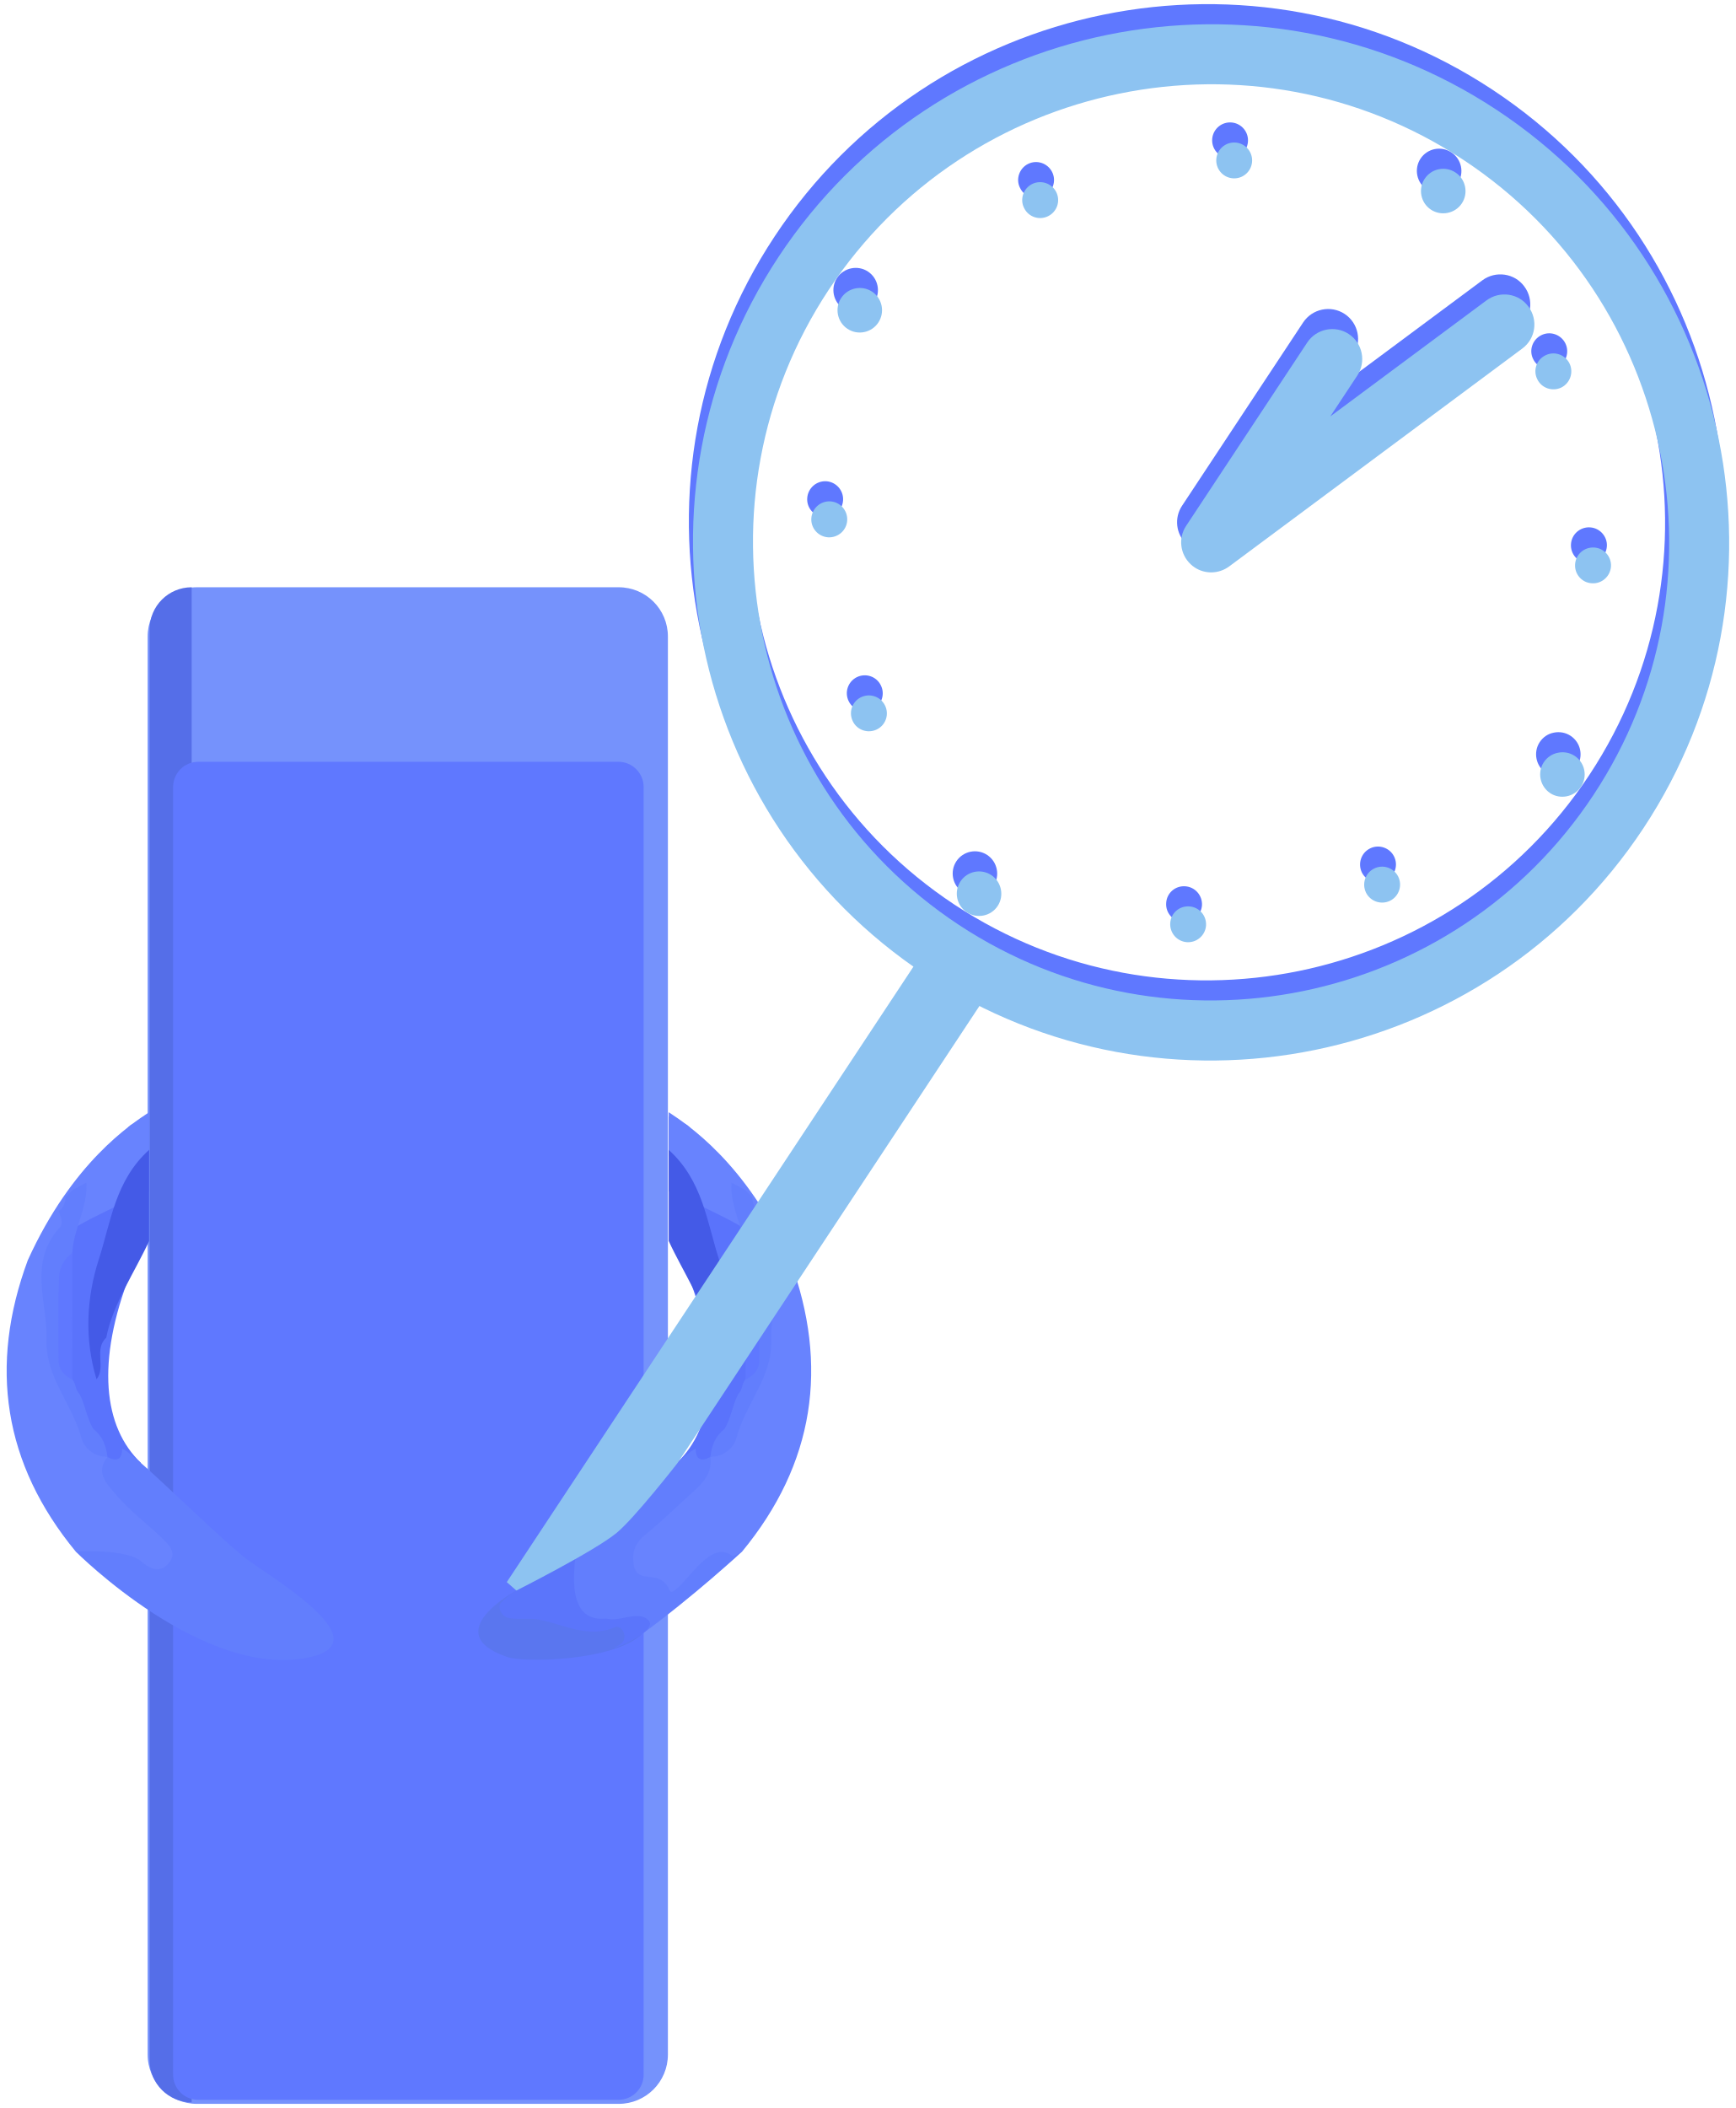
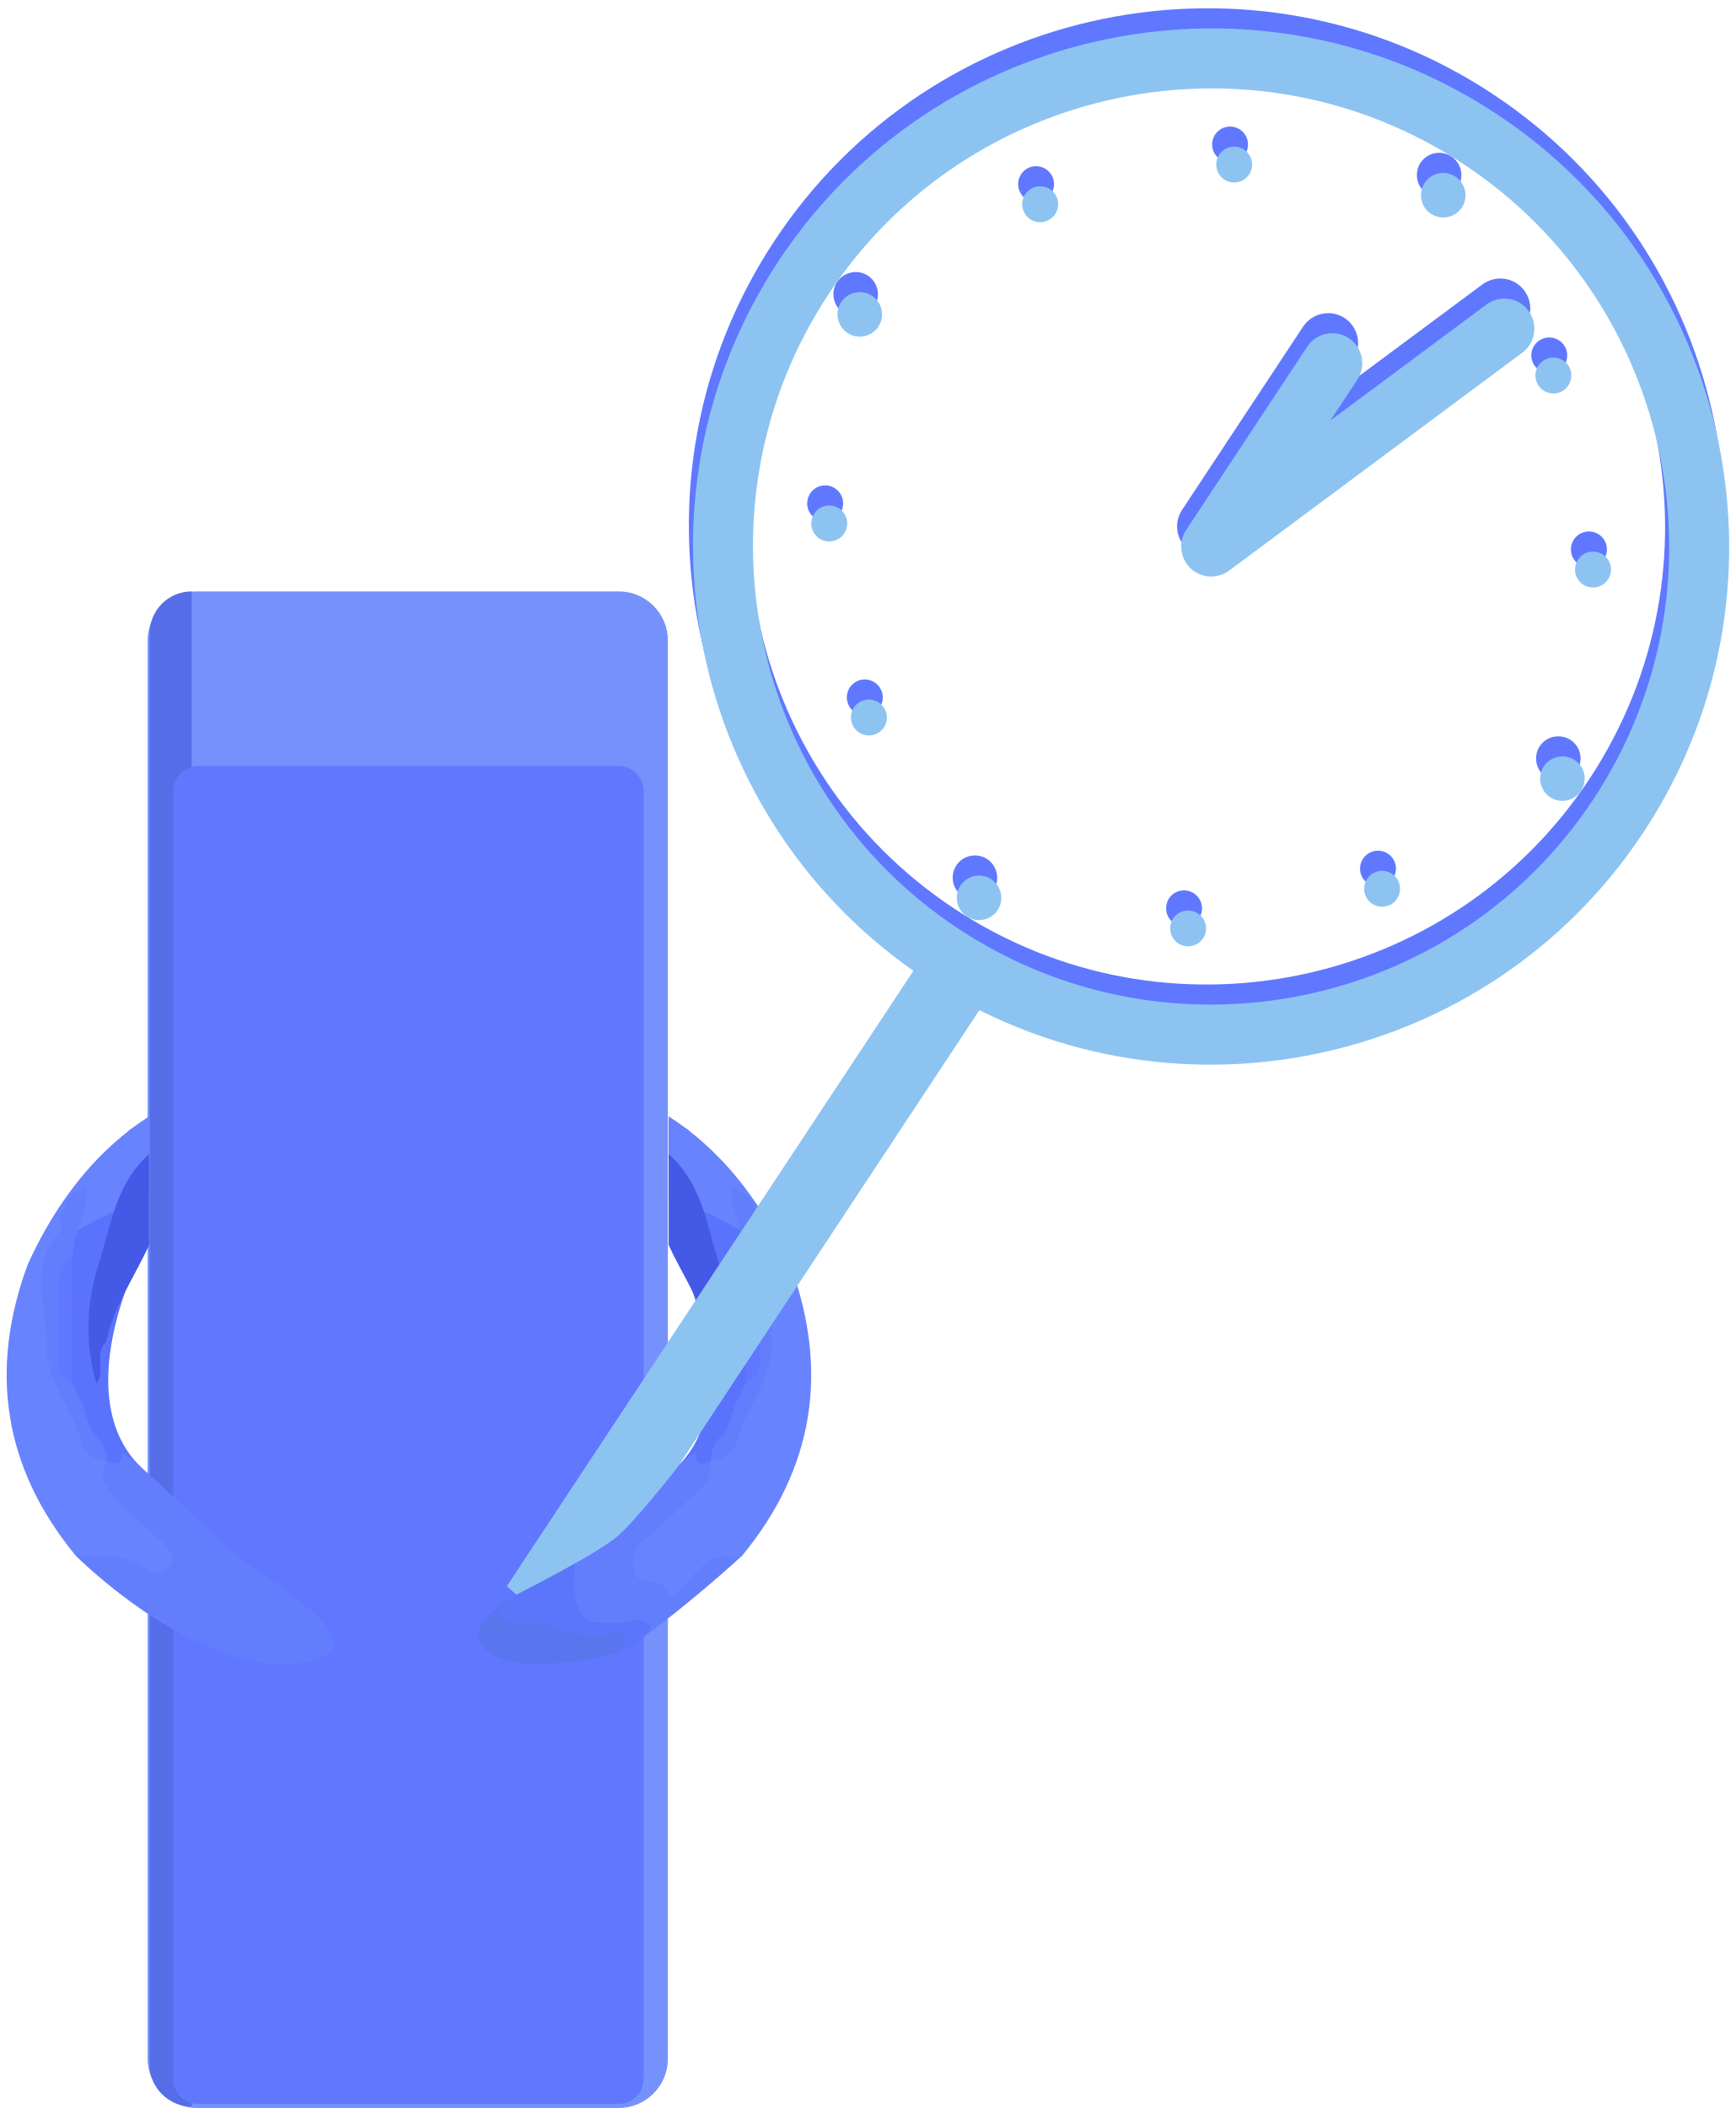
<svg xmlns="http://www.w3.org/2000/svg" version="1.1" id="Layer_1" x="0px" y="0px" width="70px" height="85px" viewBox="0 0 70 85" enable-background="new 0 0 70 85" xml:space="preserve">
  <g>
-     <path fill-rule="evenodd" clip-rule="evenodd" fill="#7592FC" d="M5.954,82.843c0,1.102,0.889,1.99,1.986,1.99h17.008   c1.098,0,1.986-0.889,1.986-1.99V25.666c0-1.101-0.889-1.986-1.986-1.986H7.94c-1.097,0-1.986,0.885-1.986,1.986V82.843z" />
-     <path fill-rule="evenodd" clip-rule="evenodd" fill="#556EE8" d="M6.034,83.076c0,0.938,0.759,1.696,1.695,1.696V23.68   c-0.936,0-1.695,0.756-1.695,1.694V83.076z" />
-     <path fill="#5F78FF" d="M25.955,83.659c0,0.561-0.455,1.01-1.014,1.01H7.993c-0.559,0-1.012-0.449-1.012-1.01V31.732   c0-0.556,0.453-1.014,1.012-1.014h16.948c0.559,0,1.014,0.458,1.014,1.014V83.659z" />
+     <path fill="#7592FC" d="M5.954,83.01c0,1.103,0.889,1.99,1.986,1.99h17.008c1.098,0,1.986-0.89,1.986-1.99V25.833   c0-1.101-0.889-1.986-1.986-1.986H7.94c-1.097,0-1.986,0.885-1.986,1.986V83.01z" />
+     <path fill="#556EE8" d="M6.034,83.243c0,0.938,0.759,1.695,1.695,1.695V23.847c-0.936,0-1.695,0.756-1.695,1.694V83.243z" />
+     <path fill="#5F78FF" d="M25.955,83.826c0,0.562-0.455,1.01-1.014,1.01H7.993c-0.559,0-1.012-0.448-1.012-1.01V31.899   c0-0.556,0.453-1.014,1.012-1.014h16.948c0.559,0,1.014,0.458,1.014,1.014V83.826z" />
  </g>
  <g>
-     <path fill-rule="evenodd" clip-rule="evenodd" fill="#5A73FC" d="M26.966,44.999c0.117,0.205,0.664,0.244,0.799,0.419l0.035,0.025   c0.221,0.339,0.479,0.64,0.863,0.805l0.004,0.003c0.115,0.189,0.152,0.414,0.295,0.591c0.074,0.087,0.15,0.178,0.221,0.265   c0.076,0.096,0.139,0.195,0.193,0.298c0.057,0.112,0.096,0.23,0.131,0.351c0.223,0.931,0.541,1.832,0.785,2.758   c0.043,0.136,0.074,0.271,0.098,0.41c0.086,1.391,0.076,2.779,0.018,4.168c-0.018,0.139-0.051,0.272-0.094,0.408   c-0.064,0.193-0.148,0.377-0.24,0.557c-0.051,0.123-0.111,0.235-0.174,0.349c-0.229,0.374-0.346,0.802-0.49,1.214   c-0.152,0.353-0.322,0.696-0.51,1.029c-0.074,0.111-0.162,0.211-0.264,0.298c-0.557,0.308-1.299,0.543-1.34,0.038   c1.506-1.43,1.824-4.055,0.412-7.664c0.646-0.084,0.9-1.139-0.135-3.451c-0.102-0.225-0.607-1.277-0.607-1.277V44.999z" />
-     <path fill-rule="evenodd" clip-rule="evenodd" fill="#627EFD" d="M28.054,58.413c0.002,0.451,0.221,0.532,0.594,0.336   c0.486,0.615,0.051,1.051-0.307,1.477c-0.549,0.654-1.232,1.166-1.844,1.746c-0.303,0.292-0.695,0.629-0.313,1.07   c0.352,0.408,0.771,0.211,1.115-0.094c0.473-0.408,1.963-0.426,2.623-0.381c0,0-1.98,1.83-4.043,3.33   c-0.313,0.227,0.035-0.197-1.432-0.244c-1.918-0.059-2.435-0.742-1.836-2.434C23.692,62.429,27.451,58.651,28.054,58.413z" />
-     <path fill-rule="evenodd" clip-rule="evenodd" fill="#6883FE" d="M29.556,62.757c-0.879-0.712-1.744,0.952-2.363,1.379   c-0.283,0.195-0.086-0.188-0.59-0.455c-0.35-0.182-0.928,0.042-1.041-0.548c-0.094-0.491,0.021-0.898,0.455-1.246   c0.693-0.56,1.328-1.194,1.998-1.792c0.4-0.361,0.711-0.758,0.633-1.346l0,0c1.916-2.695,2.875-5.59,1.77-8.885   c-0.121-0.37-3.451-1.832-3.451-1.832v-3.184c0.732,0.486,3.1,2.015,4.893,5.967c1.578,4.262,0.984,8.211-1.936,11.752   C29.923,62.567,29.681,62.694,29.556,62.757z" />
-     <path fill-rule="evenodd" clip-rule="evenodd" fill="#445AE7" d="M28.695,53.939c-0.246-1.323-1.18-2.698-1.729-3.901v-3.672   c1.371,1.236,1.539,2.9,2.033,4.43c0.496,1.543,0.578,3.203,0.088,4.822C28.695,55.13,29.205,54.407,28.695,53.939z" />
-     <path fill-rule="evenodd" clip-rule="evenodd" fill="#627EFD" d="M30.052,47.983c0.092,0.092,0.182,0.189,0.277,0.285   c0.021,0.221,0.078,0.429,0.279,0.566c-0.059,0.221-0.215,0.471-0.033,0.67c1.279,1.391,0.484,3.023,0.527,4.551   c0.041,1.461-1.029,2.556-1.395,3.895c-0.125,0.468-0.525,0.777-1.061,0.799c0.047-0.448,0.203-0.846,0.57-1.133   c0.273-0.44,0.318-0.971,0.564-1.42l0,0c0.172-0.148,0.121-0.41,0.283-0.568l0,0c0.473-1.701,0.43-3.404,0-5.105l0,0   c-0.043-0.977-0.637-1.842-0.566-2.836C29.685,47.784,29.867,47.882,30.052,47.983z" />
-     <path fill-rule="evenodd" clip-rule="evenodd" fill="#5F78FF" d="M30.066,50.522c0.328,0.233,0.518,0.598,0.535,0.96   c0.039,1.13,0.025,2.261,0.016,3.39c-0.004,0.364-0.234,0.6-0.551,0.756C30.066,53.927,30.066,52.224,30.066,50.522z" />
-     <path fill-rule="evenodd" clip-rule="evenodd" fill="#5F78FF" d="M28.935,47.118c0.094,0.094,0.186,0.186,0.279,0.283   C29.121,47.304,29.029,47.212,28.935,47.118z" />
-     <path fill-rule="evenodd" clip-rule="evenodd" fill="#5A76EF" d="M20.451,66.813c-2.819-0.963,0.373-2.678,0.373-2.678   c1.417,0.211,2.371,1.65,3.898,1.305c0.29-0.063,1.067,0.115,1.159,0.457C24.724,66.991,21.082,67.05,20.451,66.813z" />
-     <path fill-rule="evenodd" clip-rule="evenodd" fill="#5B75FB" d="M20.201,64.629c0.648-0.71,1.866-0.993,2.983-1.88   c0.092,0.002-0.5,2.504,1.053,2.525c0.096,0,0.195-0.013,0.281,0.003c0.549,0.103,1.211-0.341,1.624,0.048   c0.512,0.486-1.932,1.386-1.225,1.037c0.189-0.09,0.287-0.23,0.262-0.434c-0.029-0.223-0.227-0.382-0.383-0.315   c-1.104,0.476-2.082-0.134-3.109-0.313c-0.367-0.063-0.75,0.006-1.115-0.047C20.186,65.203,20.061,64.783,20.201,64.629z" />
-     <path fill-rule="evenodd" clip-rule="evenodd" fill="#627EFD" d="M22.12,63.569c-0.102,0.09-0.203,0.182-0.302,0.272   C21.917,63.751,22.019,63.659,22.12,63.569z" />
-     <path fill-rule="evenodd" clip-rule="evenodd" fill="#627EFD" d="M22.407,63.294c-0.096,0.094-0.193,0.184-0.291,0.275   C22.214,63.478,22.312,63.388,22.407,63.294z" />
+     <path fill="#5A73FC" d="M26.966,45.166c0.117,0.205,0.664,0.244,0.799,0.419L27.8,45.61c0.221,0.339,0.479,0.64,0.863,0.805   l0.004,0.003c0.115,0.188,0.152,0.414,0.295,0.591c0.074,0.088,0.15,0.178,0.221,0.266c0.076,0.096,0.139,0.194,0.193,0.297   c0.057,0.113,0.096,0.23,0.131,0.352c0.223,0.932,0.541,1.832,0.785,2.758c0.043,0.137,0.074,0.271,0.098,0.41   c0.086,1.391,0.076,2.779,0.018,4.168c-0.018,0.139-0.051,0.272-0.094,0.408c-0.064,0.193-0.148,0.377-0.24,0.557   c-0.051,0.123-0.111,0.235-0.174,0.35c-0.229,0.373-0.346,0.802-0.49,1.214c-0.152,0.353-0.322,0.696-0.51,1.028   c-0.074,0.111-0.162,0.211-0.264,0.299c-0.557,0.308-1.299,0.543-1.34,0.037c1.506-1.43,1.824-4.055,0.412-7.664   c0.646-0.084,0.9-1.139-0.135-3.45c-0.102-0.226-0.607-1.277-0.607-1.277V45.166z" />
+     <path fill="#627EFD" d="M28.054,58.58c0.002,0.451,0.221,0.532,0.594,0.336c0.486,0.615,0.051,1.051-0.307,1.478   c-0.549,0.653-1.232,1.166-1.844,1.746c-0.303,0.291-0.695,0.629-0.313,1.069c0.352,0.408,0.771,0.211,1.115-0.094   c0.473-0.408,1.963-0.427,2.623-0.382c0,0-1.98,1.83-4.043,3.33c-0.313,0.228,0.035-0.196-1.432-0.244   c-1.918-0.059-2.435-0.741-1.836-2.434C23.692,62.597,27.451,58.817,28.054,58.58z" />
+     <path fill="#6883FE" d="M29.556,62.924c-0.879-0.712-1.744,0.952-2.363,1.379c-0.283,0.195-0.086-0.188-0.59-0.454   c-0.35-0.183-0.928,0.041-1.041-0.549c-0.094-0.49,0.021-0.898,0.455-1.246c0.693-0.56,1.328-1.193,1.998-1.791   c0.4-0.361,0.711-0.759,0.633-1.347l0,0c1.916-2.694,2.875-5.59,1.77-8.885c-0.121-0.37-3.451-1.832-3.451-1.832v-3.185   c0.732,0.486,3.1,2.016,4.893,5.967c1.578,4.263,0.984,8.211-1.936,11.752C29.923,62.733,29.681,62.86,29.556,62.924z" />
+     <path fill="#445AE7" d="M28.695,54.106c-0.246-1.323-1.18-2.698-1.729-3.901v-3.672c1.371,1.235,1.539,2.899,2.033,4.43   c0.496,1.543,0.578,3.203,0.088,4.822C28.695,55.297,29.205,54.574,28.695,54.106z" />
+     <path fill="#627EFD" d="M30.052,48.149c0.092,0.093,0.182,0.189,0.277,0.285c0.021,0.222,0.078,0.43,0.279,0.566   c-0.059,0.221-0.215,0.471-0.033,0.67c1.279,1.391,0.484,3.023,0.527,4.551c0.041,1.461-1.029,2.557-1.395,3.896   c-0.125,0.468-0.525,0.776-1.061,0.799c0.047-0.448,0.203-0.847,0.57-1.133c0.273-0.44,0.318-0.972,0.564-1.421l0,0   c0.172-0.147,0.121-0.409,0.283-0.567l0,0c0.473-1.701,0.43-3.403,0-5.104l0,0c-0.043-0.978-0.637-1.842-0.566-2.836   C29.685,47.951,29.867,48.049,30.052,48.149z" />
+     <path fill="#5F78FF" d="M30.066,50.688c0.328,0.233,0.518,0.599,0.535,0.961c0.039,1.129,0.025,2.261,0.016,3.39   c-0.004,0.364-0.234,0.601-0.551,0.756C30.066,54.094,30.066,52.392,30.066,50.688z" />
+     <path fill="#5F78FF" d="M28.935,47.285c0.094,0.094,0.186,0.187,0.279,0.282C29.121,47.472,29.029,47.379,28.935,47.285z" />
+     <path fill="#5A76EF" d="M20.451,66.979c-2.819-0.963,0.373-2.678,0.373-2.678c1.417,0.211,2.371,1.65,3.898,1.305   c0.29-0.063,1.067,0.115,1.159,0.457C24.724,67.158,21.082,67.217,20.451,66.979z" />
+     <path fill="#5B75FB" d="M20.201,64.796c0.648-0.71,1.866-0.993,2.983-1.88c0.092,0.002-0.5,2.504,1.053,2.524   c0.096,0,0.195-0.013,0.281,0.004c0.549,0.103,1.211-0.342,1.624,0.048c0.512,0.485-1.932,1.386-1.225,1.036   c0.189-0.09,0.287-0.229,0.262-0.434c-0.029-0.223-0.227-0.382-0.383-0.314c-1.104,0.476-2.082-0.135-3.109-0.313   c-0.367-0.063-0.75,0.007-1.115-0.047C20.186,65.37,20.061,64.95,20.201,64.796z" />
+     <path fill="#627EFD" d="M22.12,63.735c-0.102,0.091-0.203,0.183-0.302,0.272C21.917,63.918,22.019,63.826,22.12,63.735z" />
+     <path fill="#627EFD" d="M22.407,63.461c-0.096,0.095-0.193,0.185-0.291,0.274C22.214,63.646,22.312,63.556,22.407,63.461z" />
  </g>
  <g>
-     <path fill-rule="evenodd" clip-rule="evenodd" fill="#5A73FC" d="M6.013,44.999c-0.116,0.205-0.664,0.244-0.799,0.419l-0.034,0.025   c-0.221,0.339-0.479,0.64-0.865,0.805l-0.003,0.003c-0.114,0.189-0.152,0.414-0.295,0.591c-0.075,0.087-0.15,0.178-0.221,0.265   c-0.075,0.096-0.138,0.195-0.192,0.298c-0.057,0.112-0.097,0.23-0.131,0.351c-0.224,0.931-0.542,1.832-0.786,2.758   c-0.043,0.136-0.075,0.271-0.098,0.41c-0.087,1.391-0.076,2.779-0.018,4.168c0.018,0.139,0.052,0.272,0.093,0.408   c0.064,0.193,0.15,0.377,0.241,0.557c0.052,0.123,0.112,0.235,0.174,0.349c0.229,0.374,0.346,0.802,0.49,1.214   c0.154,0.353,0.323,0.696,0.511,1.029c0.073,0.111,0.161,0.211,0.263,0.298c0.556,0.308,1.299,0.543,1.339,0.038   c-1.505-1.43-1.825-4.055-0.413-7.664c-0.645-0.084-0.899-1.139,0.136-3.451c0.101-0.225,0.606-1.277,0.606-1.277V44.999z" />
-     <path fill-rule="evenodd" clip-rule="evenodd" fill="#6883FE" d="M3.424,62.757c0.879-0.712,1.745,0.952,2.364,1.379   c0.282,0.195,0.085-0.188,0.59-0.455c0.348-0.182,0.926,0.042,1.04-0.548c0.094-0.491-0.021-0.898-0.455-1.246   c-0.694-0.56-1.328-1.194-1.999-1.792c-0.401-0.361-0.71-0.758-0.633-1.346l0,0c-1.915-2.695-2.875-5.59-1.769-8.885   c0.122-0.37,3.451-1.832,3.451-1.832v-3.184c-0.731,0.486-3.099,2.015-4.892,5.967c-1.578,4.262-0.984,8.211,1.936,11.752   C3.057,62.567,3.3,62.694,3.424,62.757z" />
-     <path fill-rule="evenodd" clip-rule="evenodd" fill="#445AE7" d="M4.285,53.939c0.246-1.323,1.18-2.698,1.728-3.901v-3.672   c-1.371,1.236-1.539,2.9-2.033,4.43c-0.496,1.543-0.578,3.203-0.087,4.822C4.285,55.13,3.776,54.407,4.285,53.939z" />
-     <path fill-rule="evenodd" clip-rule="evenodd" fill="#627EFD" d="M2.927,47.983c-0.091,0.092-0.182,0.189-0.277,0.285   c-0.021,0.221-0.078,0.429-0.28,0.566c0.059,0.221,0.216,0.471,0.034,0.67c-1.278,1.391-0.484,3.023-0.526,4.551   c-0.042,1.461,1.028,2.556,1.394,3.895c0.125,0.468,0.525,0.777,1.06,0.799c-0.046-0.448-0.203-0.846-0.569-1.133   c-0.273-0.44-0.318-0.971-0.565-1.42l0,0c-0.173-0.148-0.121-0.41-0.283-0.568l0,0c-0.473-1.701-0.429-3.404,0-5.105l0,0   c0.043-0.977,0.637-1.842,0.566-2.836C3.295,47.784,3.113,47.882,2.927,47.983z" />
-     <path fill-rule="evenodd" clip-rule="evenodd" fill="#5F78FF" d="M2.914,50.522c-0.328,0.233-0.518,0.598-0.535,0.96   c-0.04,1.13-0.026,2.261-0.016,3.39c0.004,0.364,0.233,0.6,0.55,0.756C2.914,53.927,2.914,52.224,2.914,50.522z" />
-     <path fill-rule="evenodd" clip-rule="evenodd" fill="#5F78FF" d="M4.045,47.118c-0.094,0.094-0.186,0.186-0.28,0.283   C3.859,47.304,3.951,47.212,4.045,47.118z" />
-     <path fill-rule="evenodd" clip-rule="evenodd" fill="#627EFD" d="M9.796,62.751c-1.497-1.244-4.348-4.132-4.87-4.338   c-0.003,0.451-0.222,0.532-0.595,0.336c-0.486,0.615-0.049,1.051,0.308,1.477c0.548,0.654,1.231,1.166,1.844,1.746   c0.303,0.292,0.694,0.629,0.312,1.07c-0.351,0.408-0.771,0.211-1.115-0.094c-0.472-0.408-1.962-0.426-2.622-0.381   c0,0,5.201,5.229,9.472,4.246C15.434,66.145,10.602,63.42,9.796,62.751z" />
+     <path fill="#5A73FC" d="M6.013,45.166c-0.116,0.205-0.664,0.244-0.799,0.419L5.18,45.61c-0.221,0.339-0.479,0.64-0.865,0.805   l-0.003,0.003c-0.114,0.188-0.152,0.414-0.295,0.591c-0.075,0.088-0.15,0.178-0.221,0.266c-0.075,0.096-0.138,0.194-0.192,0.297   c-0.057,0.113-0.097,0.23-0.131,0.352c-0.224,0.932-0.542,1.832-0.786,2.758c-0.043,0.137-0.075,0.271-0.098,0.41   c-0.087,1.391-0.076,2.779-0.018,4.168c0.018,0.139,0.052,0.272,0.093,0.408c0.064,0.193,0.15,0.377,0.241,0.557   c0.052,0.123,0.112,0.235,0.174,0.35c0.229,0.373,0.346,0.802,0.49,1.214c0.154,0.353,0.323,0.696,0.511,1.028   c0.073,0.111,0.161,0.211,0.263,0.299c0.556,0.308,1.299,0.543,1.339,0.037c-1.505-1.43-1.825-4.055-0.413-7.664   c-0.645-0.084-0.899-1.139,0.136-3.45c0.101-0.226,0.606-1.277,0.606-1.277v-1.594H6.013z" />
+     <path fill="#6883FE" d="M3.424,62.924c0.879-0.712,1.745,0.952,2.364,1.379c0.282,0.195,0.085-0.188,0.59-0.454   c0.348-0.183,0.926,0.041,1.04-0.549c0.094-0.49-0.021-0.898-0.455-1.246c-0.694-0.56-1.328-1.193-1.999-1.791   c-0.401-0.361-0.71-0.759-0.633-1.347l0,0c-1.915-2.694-2.875-5.59-1.769-8.885c0.122-0.37,3.451-1.832,3.451-1.832v-3.185   c-0.731,0.486-3.099,2.016-4.892,5.967c-1.578,4.263-0.984,8.211,1.936,11.752C3.057,62.733,3.3,62.86,3.424,62.924z" />
+     <path fill="#445AE7" d="M4.285,54.106c0.246-1.323,1.18-2.698,1.728-3.901v-3.672c-1.371,1.235-1.539,2.899-2.033,4.43   c-0.496,1.543-0.578,3.203-0.087,4.822C4.285,55.297,3.776,54.574,4.285,54.106z" />
+     <path fill="#627EFD" d="M2.927,48.149c-0.091,0.093-0.182,0.189-0.277,0.285c-0.021,0.222-0.078,0.43-0.28,0.566   c0.059,0.221,0.216,0.471,0.034,0.67c-1.278,1.391-0.484,3.023-0.526,4.551c-0.042,1.461,1.028,2.557,1.394,3.896   c0.125,0.468,0.525,0.776,1.06,0.799c-0.046-0.448-0.203-0.847-0.569-1.133c-0.273-0.44-0.318-0.972-0.565-1.421l0,0   c-0.173-0.147-0.121-0.409-0.283-0.567l0,0c-0.473-1.701-0.429-3.403,0-5.104l0,0c0.043-0.978,0.637-1.842,0.566-2.836   C3.295,47.951,3.113,48.049,2.927,48.149z" />
+     <path fill="#5F78FF" d="M2.914,50.688c-0.328,0.233-0.518,0.599-0.535,0.961c-0.04,1.129-0.026,2.261-0.016,3.39   c0.004,0.364,0.233,0.601,0.55,0.756C2.914,54.094,2.914,52.392,2.914,50.688z" />
+     <path fill="#5F78FF" d="M4.045,47.285c-0.094,0.094-0.186,0.187-0.28,0.282C3.859,47.472,3.951,47.379,4.045,47.285z" />
+     <path fill="#627EFD" d="M9.796,62.918c-1.497-1.244-4.348-4.132-4.87-4.338c-0.003,0.451-0.222,0.532-0.595,0.336   c-0.486,0.615-0.049,1.051,0.308,1.478c0.548,0.653,1.231,1.166,1.844,1.746c0.303,0.291,0.694,0.629,0.312,1.069   c-0.351,0.408-0.771,0.211-1.115-0.094c-0.472-0.408-1.962-0.427-2.622-0.382c0,0,5.201,5.229,9.472,4.246   C15.434,66.312,10.602,63.587,9.796,62.918z" />
  </g>
  <g>
    <g>
-       <path fill="#5F78FF" d="M37.154,38.496c-9.616-6.351-12.272-19.344-5.92-28.957c6.354-9.615,19.348-12.268,28.959-5.917    c9.615,6.352,12.268,19.343,5.916,28.958C59.758,42.194,46.768,44.849,37.154,38.496z M58.859,5.642    c-8.5-5.617-19.986-3.271-25.604,5.233c-5.615,8.498-3.27,19.984,5.233,25.601c8.5,5.616,19.988,3.271,25.604-5.228    C69.709,22.745,67.359,11.258,58.859,5.642z" />
-       <path fill="#5F78FF" d="M48.01,22.07c-0.057-0.038-0.117-0.083-0.164-0.131c-0.428-0.405-0.502-1.056-0.18-1.543l4.883-7.392    c0.369-0.557,1.119-0.712,1.676-0.345c0.557,0.368,0.709,1.121,0.342,1.677l-1.088,1.646l6.301-4.681    c0.537-0.395,1.299-0.287,1.691,0.252c0.398,0.535,0.289,1.295-0.248,1.69L49.4,22.031C48.982,22.338,48.426,22.345,48.01,22.07z" />
-       <path fill="#5F78FF" d="M58.473,6.229c0.369,0.243,0.469,0.735,0.225,1.103C58.455,7.7,57.963,7.8,57.596,7.556    c-0.369-0.242-0.467-0.734-0.225-1.101C57.615,6.087,58.105,5.985,58.473,6.229z" />
-       <path fill="#5F78FF" d="M57.539,7.643c-0.414-0.274-0.525-0.834-0.256-1.245c0.275-0.415,0.832-0.528,1.246-0.253    c0.414,0.273,0.529,0.83,0.256,1.244C58.514,7.8,57.953,7.916,57.539,7.643z M58.416,6.314c-0.318-0.211-0.75-0.127-0.963,0.195    c-0.211,0.32-0.123,0.752,0.197,0.964c0.322,0.213,0.752,0.123,0.963-0.197C58.826,6.955,58.738,6.527,58.416,6.314z" />
-       <circle fill="#5F78FF" cx="49.604" cy="5.659" r="0.723" />
-       <path fill="#5F78FF" d="M42.428,6.935c0.18,0.359,0.033,0.794-0.326,0.971c-0.357,0.178-0.793,0.036-0.967-0.327    c-0.182-0.351-0.033-0.791,0.322-0.969C41.814,6.432,42.248,6.579,42.428,6.935z" />
-       <path fill="#5F78FF" d="M34.947,11.031c0.369,0.243,0.467,0.739,0.223,1.108c-0.242,0.366-0.734,0.468-1.102,0.224    c-0.367-0.242-0.469-0.736-0.227-1.102C34.083,10.893,34.582,10.789,34.947,11.031z" />
-       <path fill="#5F78FF" d="M34.011,12.449c-0.414-0.273-0.527-0.833-0.256-1.244c0.273-0.412,0.836-0.528,1.246-0.256    c0.414,0.274,0.527,0.83,0.254,1.246C34.984,12.606,34.423,12.723,34.011,12.449z M34.892,11.116    c-0.32-0.208-0.756-0.118-0.969,0.2c-0.209,0.318-0.121,0.752,0.199,0.963s0.754,0.122,0.963-0.196    C35.298,11.76,35.212,11.328,34.892,11.116z" />
-       <path fill="#5F78FF" d="M33.32,19.405c0.398,0.027,0.701,0.368,0.678,0.768c-0.023,0.4-0.363,0.702-0.768,0.682    c-0.398-0.026-0.705-0.371-0.678-0.768C32.578,19.685,32.921,19.383,33.32,19.405z" />
-       <path fill="#5F78FF" d="M34.548,27.307c0.361-0.179,0.795-0.034,0.971,0.324c0.182,0.359,0.037,0.791-0.32,0.968    c-0.359,0.18-0.797,0.036-0.973-0.322C34.046,27.917,34.193,27.488,34.548,27.307z" />
-       <path fill="#5F78FF" d="M38.652,34.786c0.242-0.368,0.734-0.468,1.102-0.225c0.367,0.242,0.465,0.737,0.225,1.102    c-0.244,0.369-0.738,0.47-1.104,0.228C38.508,35.647,38.408,35.154,38.652,34.786z" />
-       <path fill="#5F78FF" d="M38.82,35.974L38.82,35.974c-0.41-0.271-0.527-0.829-0.254-1.245c0.271-0.412,0.83-0.528,1.244-0.254    c0.412,0.273,0.527,0.834,0.256,1.245C39.791,36.135,39.234,36.248,38.82,35.974z M39.699,34.647    c-0.32-0.213-0.754-0.125-0.965,0.194c-0.211,0.321-0.123,0.753,0.197,0.964c0.322,0.213,0.752,0.123,0.963-0.197    C40.105,35.289,40.02,34.858,39.699,34.647z" />
-       <path fill="#5F78FF" d="M47.027,36.413c0.021-0.399,0.361-0.702,0.764-0.676c0.396,0.023,0.703,0.365,0.68,0.768    c-0.027,0.394-0.369,0.699-0.768,0.675C47.303,37.154,47,36.811,47.027,36.413z" />
-       <path fill="#5F78FF" d="M54.922,35.187c-0.178-0.364-0.033-0.797,0.324-0.975c0.355-0.18,0.793-0.033,0.971,0.322    c0.18,0.359,0.031,0.797-0.324,0.974C55.533,35.685,55.104,35.539,54.922,35.187z" />
-       <path fill="#5F78FF" d="M62.402,31.085c-0.371-0.245-0.469-0.737-0.227-1.104c0.242-0.368,0.738-0.472,1.105-0.23    c0.369,0.243,0.467,0.74,0.223,1.108C63.262,31.226,62.771,31.327,62.402,31.085z" />
-       <path fill="#5F78FF" d="M62.346,31.17L62.346,31.17c-0.412-0.276-0.525-0.836-0.256-1.245c0.133-0.201,0.336-0.34,0.57-0.383    c0.236-0.048,0.477-0.003,0.676,0.128c0.414,0.273,0.527,0.829,0.252,1.245C63.316,31.324,62.758,31.439,62.346,31.17z     M63.23,29.839c-0.16-0.104-0.346-0.14-0.529-0.101c-0.184,0.037-0.338,0.143-0.441,0.3c-0.209,0.318-0.121,0.75,0.197,0.963    c0.318,0.209,0.752,0.12,0.965-0.196C63.635,30.482,63.549,30.05,63.23,29.839z" />
-       <path fill="#5F78FF" d="M64.031,22.707c-0.4-0.017-0.705-0.364-0.68-0.762c0.023-0.4,0.365-0.703,0.768-0.68    c0.398,0.022,0.705,0.369,0.68,0.763C64.771,22.431,64.428,22.736,64.031,22.707z" />
-       <path fill="#5F78FF" d="M62.801,14.813c-0.359,0.175-0.795,0.032-0.971-0.327c-0.184-0.356-0.035-0.79,0.322-0.969    c0.357-0.182,0.791-0.031,0.971,0.323C63.301,14.199,63.156,14.632,62.801,14.813z" />
+       <path fill="#5F78FF" d="M37.154,38.663c-9.616-6.351-12.272-19.344-5.92-28.957c6.354-9.615,19.348-12.268,28.959-5.917    c9.615,6.352,12.268,19.343,5.916,28.958C59.758,42.361,46.768,45.017,37.154,38.663z M58.859,5.809    c-8.5-5.617-19.986-3.271-25.604,5.233c-5.615,8.498-3.27,19.984,5.233,25.601c8.5,5.616,19.988,3.271,25.604-5.228    C69.709,22.912,67.359,11.425,58.859,5.809z" />
+       <path fill="#5F78FF" d="M48.01,22.237c-0.057-0.038-0.117-0.083-0.164-0.131c-0.428-0.405-0.502-1.056-0.18-1.543l4.883-7.392    c0.369-0.557,1.119-0.712,1.676-0.345c0.558,0.368,0.709,1.121,0.342,1.677l-1.088,1.646l6.301-4.681    c0.537-0.395,1.3-0.287,1.691,0.252c0.398,0.535,0.289,1.295-0.248,1.69L49.4,22.198C48.982,22.505,48.426,22.512,48.01,22.237z" />
+       <path fill="#5F78FF" d="M58.473,6.396c0.369,0.243,0.469,0.735,0.226,1.103s-0.735,0.468-1.103,0.224    c-0.369-0.242-0.467-0.734-0.225-1.101C57.615,6.254,58.105,6.152,58.473,6.396z" />
+       <path fill="#5F78FF" d="M57.539,7.81c-0.414-0.274-0.525-0.834-0.256-1.245c0.275-0.415,0.832-0.528,1.246-0.253    c0.414,0.273,0.529,0.83,0.256,1.244C58.514,7.967,57.953,8.083,57.539,7.81z M58.416,6.481c-0.318-0.211-0.75-0.127-0.963,0.195    c-0.211,0.32-0.123,0.752,0.197,0.964c0.322,0.213,0.752,0.123,0.963-0.197C58.826,7.122,58.738,6.694,58.416,6.481z" />
+       <circle fill="#5F78FF" cx="49.604" cy="5.826" r="0.723" />
+       <path fill="#5F78FF" d="M42.428,7.102c0.18,0.359,0.033,0.794-0.326,0.971c-0.356,0.178-0.793,0.036-0.967-0.327    c-0.182-0.351-0.033-0.791,0.322-0.969C41.814,6.599,42.248,6.746,42.428,7.102z" />
+       <path fill="#5F78FF" d="M34.947,11.198c0.369,0.243,0.467,0.739,0.223,1.108c-0.242,0.366-0.734,0.468-1.102,0.224    c-0.367-0.242-0.469-0.736-0.227-1.102C34.083,11.06,34.582,10.956,34.947,11.198z" />
+       <path fill="#5F78FF" d="M34.011,12.616c-0.414-0.273-0.527-0.833-0.256-1.244c0.273-0.412,0.836-0.528,1.246-0.256    c0.414,0.274,0.526,0.83,0.254,1.246C34.984,12.773,34.423,12.89,34.011,12.616z M34.892,11.283    c-0.32-0.208-0.756-0.118-0.969,0.2c-0.209,0.318-0.121,0.752,0.199,0.963c0.32,0.211,0.754,0.122,0.963-0.196    C35.298,11.927,35.212,11.495,34.892,11.283z" />
+       <path fill="#5F78FF" d="M33.32,19.572c0.398,0.027,0.701,0.368,0.678,0.768c-0.023,0.4-0.363,0.702-0.768,0.682    c-0.398-0.026-0.705-0.371-0.678-0.768C32.578,19.852,32.921,19.55,33.32,19.572z" />
+       <path fill="#5F78FF" d="M34.548,27.474c0.361-0.179,0.795-0.034,0.972,0.324c0.182,0.359,0.037,0.791-0.32,0.968    c-0.359,0.18-0.797,0.036-0.973-0.322C34.046,28.084,34.193,27.655,34.548,27.474z" />
+       <path fill="#5F78FF" d="M38.652,34.953c0.242-0.368,0.734-0.468,1.102-0.225c0.367,0.242,0.465,0.737,0.225,1.102    c-0.244,0.369-0.737,0.47-1.104,0.228C38.508,35.814,38.408,35.321,38.652,34.953z" />
+       <path fill="#5F78FF" d="M38.82,36.141L38.82,36.141c-0.41-0.271-0.527-0.829-0.254-1.245c0.271-0.412,0.83-0.528,1.244-0.254    c0.412,0.273,0.526,0.834,0.256,1.245C39.791,36.302,39.234,36.415,38.82,36.141z M39.699,34.814    c-0.32-0.213-0.754-0.125-0.965,0.194c-0.211,0.321-0.123,0.753,0.197,0.964c0.321,0.213,0.752,0.123,0.963-0.197    C40.105,35.456,40.02,35.025,39.699,34.814z" />
+       <path fill="#5F78FF" d="M47.027,36.58c0.021-0.399,0.361-0.702,0.764-0.676c0.396,0.023,0.703,0.365,0.68,0.768    c-0.027,0.394-0.369,0.699-0.768,0.675C47.303,37.321,47,36.978,47.027,36.58z" />
+       <path fill="#5F78FF" d="M54.922,35.354c-0.178-0.364-0.033-0.797,0.324-0.975c0.355-0.18,0.793-0.033,0.971,0.322    c0.18,0.359,0.031,0.797-0.324,0.974C55.533,35.852,55.104,35.706,54.922,35.354z" />
+       <path fill="#5F78FF" d="M62.402,31.252c-0.371-0.245-0.469-0.737-0.228-1.104c0.242-0.368,0.738-0.472,1.104-0.23    c0.369,0.243,0.468,0.74,0.224,1.108C63.262,31.393,62.771,31.494,62.402,31.252z" />
+       <path fill="#5F78FF" d="M62.346,31.337L62.346,31.337c-0.412-0.276-0.525-0.836-0.256-1.245c0.133-0.201,0.336-0.34,0.57-0.383    c0.236-0.048,0.477-0.003,0.676,0.128c0.414,0.273,0.527,0.829,0.252,1.245C63.316,31.491,62.758,31.606,62.346,31.337z     M63.23,30.006c-0.16-0.104-0.347-0.14-0.529-0.101c-0.184,0.037-0.338,0.143-0.441,0.3c-0.209,0.318-0.121,0.75,0.197,0.963    c0.318,0.209,0.752,0.12,0.965-0.196C63.635,30.649,63.549,30.217,63.23,30.006z" />
+       <path fill="#5F78FF" d="M64.031,22.874c-0.4-0.017-0.705-0.364-0.68-0.762c0.022-0.4,0.364-0.703,0.768-0.68    c0.398,0.022,0.705,0.369,0.68,0.763C64.771,22.598,64.428,22.903,64.031,22.874z" />
+       <path fill="#5F78FF" d="M62.801,14.98c-0.359,0.175-0.795,0.032-0.971-0.327c-0.184-0.356-0.035-0.79,0.322-0.969    c0.356-0.182,0.791-0.031,0.971,0.323C63.301,14.366,63.156,14.799,62.801,14.98z" />
    </g>
    <g>
-       <path fill="#8DC3F1" d="M37.32,39.308c-9.616-6.352-12.272-19.343-5.92-28.957c6.356-9.616,19.346-12.269,28.961-5.916    c9.613,6.352,12.266,19.342,5.914,28.958C59.924,43.007,46.934,45.66,37.32,39.308z M59.025,6.454    c-8.5-5.617-19.986-3.272-25.606,5.231c-5.615,8.498-3.268,19.983,5.237,25.601c8.498,5.615,19.986,3.271,25.6-5.227    C69.873,23.557,67.525,12.069,59.025,6.454z" />
-       <path fill="#8DC3F1" d="M48.176,22.88c-0.057-0.037-0.115-0.083-0.164-0.131c-0.428-0.404-0.504-1.056-0.182-1.542l4.885-7.395    c0.367-0.555,1.119-0.712,1.676-0.343c0.559,0.368,0.709,1.12,0.342,1.676l-1.088,1.647l6.301-4.681    c0.537-0.396,1.297-0.288,1.689,0.252c0.4,0.536,0.291,1.295-0.246,1.69l-11.824,8.789C49.146,23.149,48.592,23.156,48.176,22.88z    " />
-       <path fill="#8DC3F1" d="M58.639,7.041c0.367,0.243,0.469,0.734,0.225,1.101c-0.242,0.368-0.734,0.47-1.102,0.226    c-0.369-0.243-0.469-0.735-0.227-1.103C57.779,6.898,58.27,6.797,58.639,7.041z" />
-       <path fill="#8DC3F1" d="M57.705,8.454c-0.416-0.274-0.525-0.833-0.254-1.245c0.273-0.414,0.828-0.528,1.244-0.253    c0.412,0.271,0.529,0.831,0.256,1.244C58.68,8.611,58.117,8.726,57.705,8.454z M58.584,7.125c-0.32-0.21-0.754-0.126-0.965,0.195    c-0.213,0.321-0.121,0.753,0.197,0.965c0.322,0.213,0.752,0.124,0.963-0.197C58.992,7.767,58.904,7.337,58.584,7.125z" />
-       <circle fill="#8DC3F1" cx="49.77" cy="6.469" r="0.723" />
-       <path fill="#8DC3F1" d="M42.594,7.744c0.18,0.362,0.033,0.794-0.326,0.972c-0.355,0.179-0.793,0.036-0.969-0.326    c-0.182-0.352-0.033-0.792,0.322-0.97C41.98,7.243,42.412,7.389,42.594,7.744z" />
-       <path fill="#8DC3F1" d="M35.113,11.843c0.367,0.243,0.467,0.738,0.223,1.108c-0.242,0.366-0.734,0.467-1.102,0.224    c-0.367-0.243-0.471-0.737-0.229-1.103C34.251,11.703,34.746,11.601,35.113,11.843z" />
-       <path fill="#8DC3F1" d="M34.177,13.26c-0.414-0.273-0.527-0.833-0.256-1.244c0.273-0.414,0.836-0.528,1.246-0.256    c0.414,0.274,0.527,0.83,0.252,1.247C35.148,13.417,34.591,13.534,34.177,13.26z M35.056,11.927    c-0.32-0.21-0.754-0.119-0.967,0.201c-0.209,0.317-0.119,0.75,0.201,0.962c0.318,0.211,0.752,0.122,0.959-0.195    C35.464,12.571,35.376,12.138,35.056,11.927z" />
-       <path fill="#8DC3F1" d="M33.486,20.216c0.398,0.027,0.701,0.368,0.678,0.768s-0.365,0.703-0.768,0.682    c-0.4-0.025-0.705-0.371-0.678-0.768C32.746,20.496,33.087,20.194,33.486,20.216z" />
-       <path fill="#8DC3F1" d="M34.712,28.118c0.363-0.18,0.795-0.034,0.975,0.324s0.035,0.791-0.322,0.968    c-0.359,0.179-0.797,0.036-0.973-0.323C34.214,28.727,34.357,28.298,34.712,28.118z" />
-       <path fill="#8DC3F1" d="M38.816,35.598c0.244-0.369,0.736-0.469,1.104-0.226c0.369,0.242,0.465,0.737,0.225,1.103    c-0.244,0.367-0.738,0.468-1.104,0.227C38.674,36.458,38.574,35.964,38.816,35.598z" />
-       <path fill="#8DC3F1" d="M38.986,36.785L38.986,36.785c-0.412-0.272-0.527-0.829-0.254-1.244c0.271-0.412,0.828-0.529,1.244-0.254    c0.412,0.271,0.527,0.834,0.256,1.245C39.959,36.946,39.398,37.057,38.986,36.785z M39.865,35.457    c-0.32-0.212-0.756-0.125-0.967,0.195c-0.209,0.321-0.119,0.753,0.199,0.964c0.322,0.213,0.752,0.123,0.963-0.196    C40.271,36.1,40.186,35.668,39.865,35.457z" />
-       <path fill="#8DC3F1" d="M47.191,37.224c0.023-0.398,0.363-0.702,0.764-0.675c0.398,0.022,0.703,0.363,0.68,0.767    c-0.025,0.394-0.369,0.7-0.768,0.675S47.168,37.623,47.191,37.224z" />
-       <path fill="#8DC3F1" d="M55.088,35.998c-0.178-0.363-0.033-0.797,0.324-0.975c0.355-0.181,0.793-0.033,0.971,0.321    c0.18,0.361,0.031,0.797-0.324,0.976C55.697,36.496,55.268,36.351,55.088,35.998z" />
-       <path fill="#8DC3F1" d="M62.568,31.896c-0.371-0.245-0.471-0.737-0.229-1.103c0.244-0.37,0.74-0.473,1.107-0.229    c0.369,0.24,0.467,0.738,0.223,1.107C63.428,32.038,62.938,32.136,62.568,31.896z" />
-       <path fill="#8DC3F1" d="M62.512,31.981L62.512,31.981c-0.412-0.275-0.527-0.835-0.258-1.244c0.135-0.202,0.338-0.34,0.572-0.384    c0.234-0.05,0.479-0.003,0.676,0.128c0.414,0.273,0.527,0.829,0.25,1.246C63.482,32.135,62.922,32.25,62.512,31.981z     M63.395,30.65c-0.158-0.105-0.344-0.141-0.529-0.102c-0.182,0.037-0.338,0.145-0.439,0.3c-0.211,0.317-0.121,0.75,0.197,0.963    c0.318,0.208,0.752,0.12,0.963-0.196C63.801,31.293,63.713,30.86,63.395,30.65z" />
-       <path fill="#8DC3F1" d="M64.195,23.519c-0.398-0.018-0.703-0.364-0.678-0.762c0.023-0.4,0.365-0.703,0.768-0.68    c0.4,0.022,0.703,0.368,0.68,0.764C64.938,23.24,64.594,23.547,64.195,23.519z" />
-       <path fill="#8DC3F1" d="M62.967,15.624c-0.359,0.175-0.797,0.032-0.971-0.326c-0.184-0.357-0.037-0.791,0.322-0.969    c0.357-0.183,0.791-0.033,0.971,0.32C63.467,15.01,63.32,15.443,62.967,15.624z" />
+       <path fill="#8DC3F1" d="M37.32,39.475c-9.616-6.352-12.272-19.343-5.92-28.957c6.356-9.616,19.346-12.269,28.961-5.916    c9.613,6.352,12.266,19.342,5.914,28.958C59.924,43.174,46.934,45.827,37.32,39.475z M59.025,6.621    c-8.5-5.617-19.986-3.272-25.606,5.231c-5.615,8.498-3.268,19.983,5.237,25.601c8.498,5.615,19.986,3.271,25.6-5.227    C69.873,23.724,67.525,12.236,59.025,6.621z" />
+       <path fill="#8DC3F1" d="M48.176,23.047c-0.057-0.037-0.115-0.083-0.164-0.131c-0.428-0.404-0.504-1.056-0.182-1.542l4.885-7.395    c0.367-0.555,1.119-0.712,1.676-0.343c0.56,0.368,0.709,1.12,0.342,1.676l-1.088,1.647l6.301-4.681    c0.537-0.396,1.298-0.288,1.689,0.252c0.4,0.536,0.291,1.295-0.246,1.69l-11.824,8.789C49.146,23.316,48.592,23.323,48.176,23.047    z" />
+       <path fill="#8DC3F1" d="M58.639,7.208c0.367,0.243,0.469,0.734,0.225,1.101c-0.241,0.368-0.733,0.47-1.102,0.226    c-0.369-0.243-0.469-0.735-0.227-1.103C57.779,7.065,58.27,6.964,58.639,7.208z" />
+       <path fill="#8DC3F1" d="M57.705,8.621c-0.416-0.274-0.525-0.833-0.254-1.245c0.273-0.414,0.828-0.528,1.244-0.253    c0.412,0.271,0.529,0.831,0.256,1.244C58.68,8.778,58.117,8.893,57.705,8.621z M58.584,7.292c-0.32-0.21-0.754-0.126-0.965,0.195    c-0.213,0.321-0.121,0.753,0.197,0.965c0.322,0.213,0.752,0.124,0.963-0.197C58.992,7.934,58.904,7.504,58.584,7.292z" />
+       <circle fill="#8DC3F1" cx="49.77" cy="6.636" r="0.723" />
+       <path fill="#8DC3F1" d="M42.594,7.911c0.18,0.362,0.033,0.794-0.326,0.972c-0.354,0.179-0.793,0.036-0.969-0.326    c-0.182-0.352-0.033-0.792,0.322-0.97C41.98,7.41,42.412,7.556,42.594,7.911z" />
+       <path fill="#8DC3F1" d="M35.113,12.01c0.367,0.243,0.467,0.738,0.223,1.108c-0.242,0.366-0.734,0.467-1.102,0.224    c-0.367-0.243-0.471-0.737-0.229-1.103C34.251,11.87,34.746,11.768,35.113,12.01z" />
+       <path fill="#8DC3F1" d="M34.177,13.427c-0.414-0.273-0.527-0.833-0.256-1.244c0.273-0.414,0.836-0.528,1.246-0.256    c0.414,0.274,0.526,0.83,0.252,1.247C35.148,13.584,34.591,13.701,34.177,13.427z M35.056,12.094    c-0.32-0.21-0.754-0.119-0.967,0.201c-0.209,0.317-0.119,0.75,0.201,0.962c0.318,0.211,0.752,0.122,0.959-0.195    C35.464,12.738,35.376,12.305,35.056,12.094z" />
+       <path fill="#8DC3F1" d="M33.486,20.383c0.398,0.027,0.701,0.368,0.678,0.768s-0.365,0.703-0.768,0.682    c-0.4-0.025-0.705-0.371-0.678-0.768C32.746,20.663,33.087,20.361,33.486,20.383z" />
+       <path fill="#8DC3F1" d="M34.712,28.285c0.363-0.18,0.795-0.034,0.976,0.324c0.18,0.358,0.035,0.791-0.322,0.968    c-0.359,0.179-0.797,0.036-0.973-0.323C34.214,28.894,34.357,28.465,34.712,28.285z" />
+       <path fill="#8DC3F1" d="M38.816,35.765c0.244-0.369,0.735-0.469,1.104-0.226c0.369,0.242,0.465,0.737,0.225,1.103    c-0.244,0.367-0.737,0.468-1.104,0.227C38.674,36.625,38.574,36.131,38.816,35.765z" />
+       <path fill="#8DC3F1" d="M38.986,36.952L38.986,36.952c-0.412-0.272-0.527-0.829-0.254-1.244c0.271-0.412,0.828-0.529,1.244-0.254    c0.412,0.271,0.526,0.834,0.256,1.245C39.959,37.113,39.398,37.224,38.986,36.952z M39.865,35.624    c-0.32-0.212-0.756-0.125-0.967,0.195c-0.209,0.321-0.119,0.753,0.199,0.964c0.321,0.213,0.752,0.123,0.963-0.196    C40.271,36.267,40.186,35.835,39.865,35.624z" />
+       <path fill="#8DC3F1" d="M47.191,37.391c0.022-0.398,0.363-0.702,0.764-0.675c0.398,0.022,0.703,0.363,0.68,0.767    c-0.025,0.394-0.369,0.7-0.768,0.675C47.468,38.133,47.168,37.79,47.191,37.391z" />
+       <path fill="#8DC3F1" d="M55.088,36.165c-0.178-0.363-0.033-0.797,0.324-0.975c0.355-0.181,0.793-0.033,0.971,0.321    c0.18,0.361,0.031,0.797-0.324,0.976C55.697,36.663,55.268,36.518,55.088,36.165z" />
+       <path fill="#8DC3F1" d="M62.568,32.063c-0.371-0.245-0.471-0.737-0.229-1.103c0.244-0.37,0.74-0.473,1.106-0.229    c0.369,0.24,0.468,0.738,0.224,1.107C63.428,32.205,62.938,32.303,62.568,32.063z" />
+       <path fill="#8DC3F1" d="M62.512,32.148L62.512,32.148c-0.412-0.275-0.527-0.835-0.258-1.244c0.135-0.202,0.338-0.34,0.572-0.384    c0.234-0.05,0.479-0.003,0.676,0.128c0.414,0.273,0.527,0.829,0.25,1.246C63.482,32.302,62.922,32.417,62.512,32.148z     M63.395,30.817c-0.158-0.105-0.344-0.141-0.528-0.102c-0.183,0.037-0.339,0.145-0.439,0.3c-0.211,0.317-0.12,0.75,0.197,0.963    c0.317,0.208,0.752,0.12,0.963-0.196C63.801,31.46,63.713,31.027,63.395,30.817z" />
+       <path fill="#8DC3F1" d="M64.195,23.686c-0.398-0.018-0.703-0.364-0.678-0.762c0.022-0.4,0.364-0.703,0.768-0.68    c0.4,0.022,0.703,0.368,0.68,0.764C64.938,23.407,64.594,23.714,64.195,23.686z" />
+       <path fill="#8DC3F1" d="M62.967,15.791c-0.359,0.175-0.797,0.032-0.971-0.326c-0.184-0.357-0.037-0.791,0.322-0.969    c0.356-0.183,0.791-0.033,0.971,0.32C63.467,15.177,63.32,15.61,62.967,15.791z" />
    </g>
-     <path fill="#8DC3F1" d="M24.862,61.813c-0.9,0.74-4.039,2.322-4.039,2.322l-0.386-0.34l16.717-25.3l2.582,1.707L27.32,58.996   C27.32,58.996,25.585,61.221,24.862,61.813z" />
+     <path fill="#8DC3F1" d="M24.862,61.979c-0.9,0.74-4.039,2.322-4.039,2.322l-0.386-0.34l16.717-25.3l2.582,1.707L27.32,59.163   C27.32,59.163,25.585,61.388,24.862,61.979z" />
  </g>
</svg>
